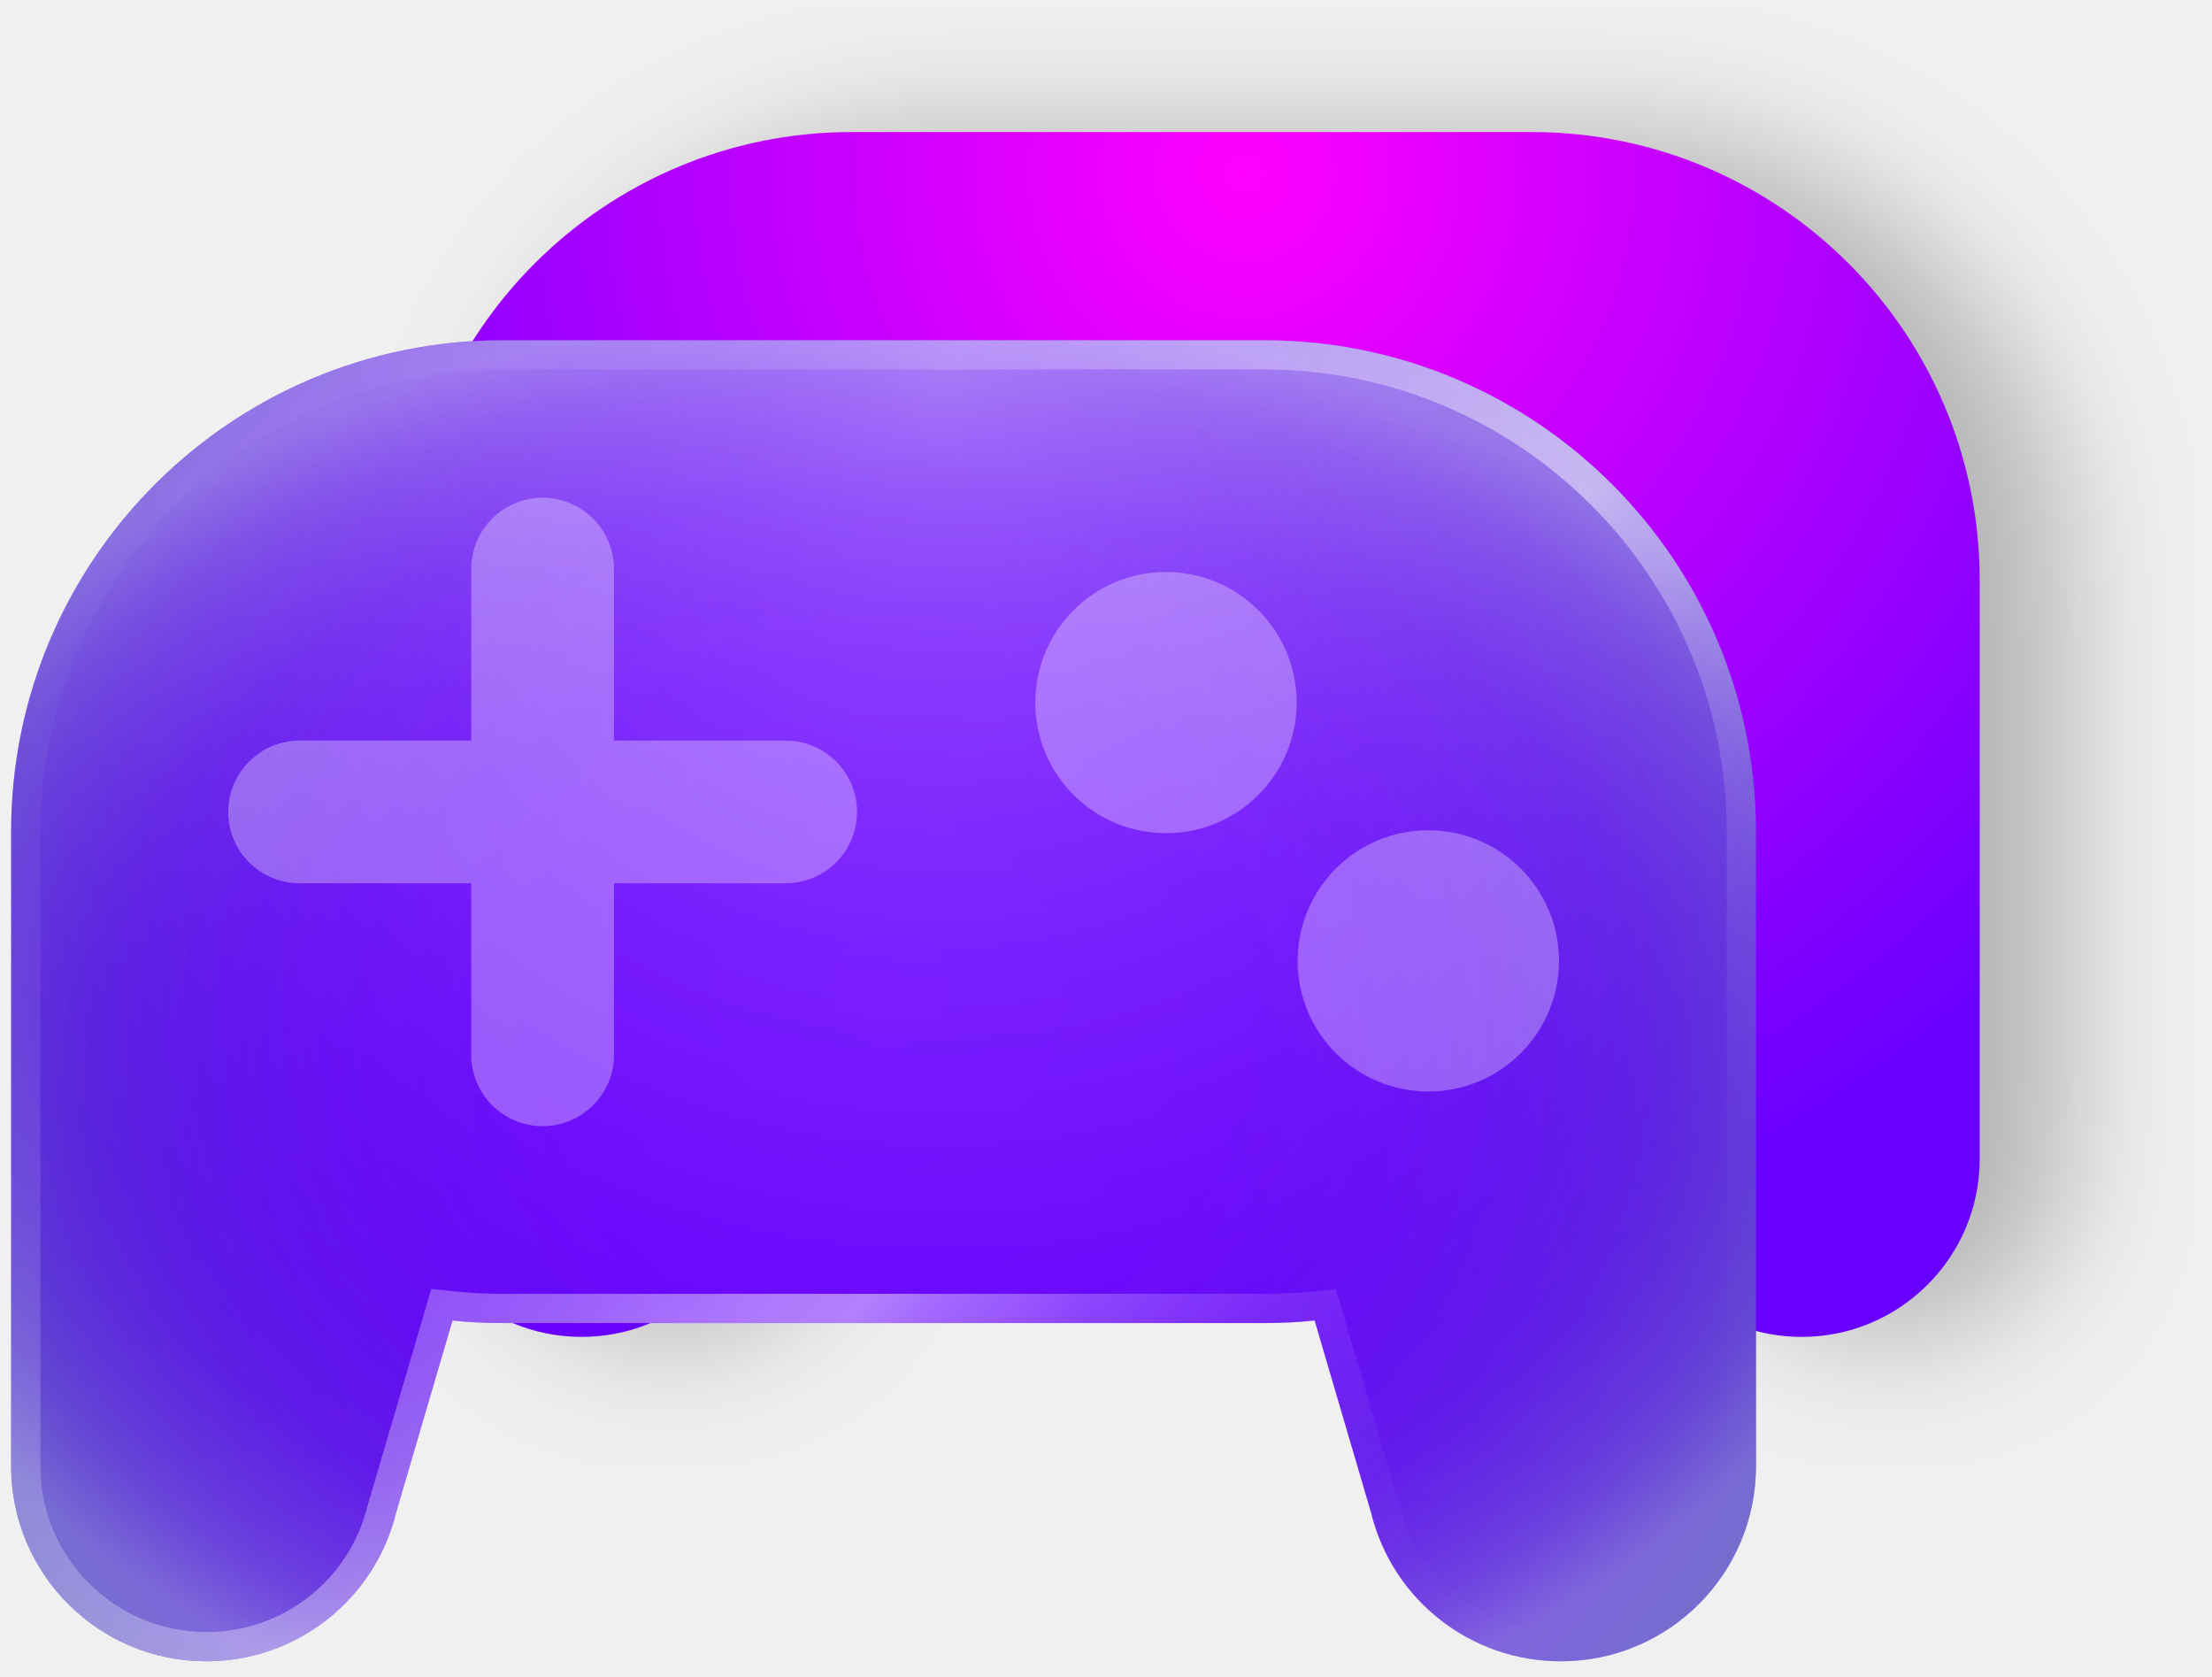
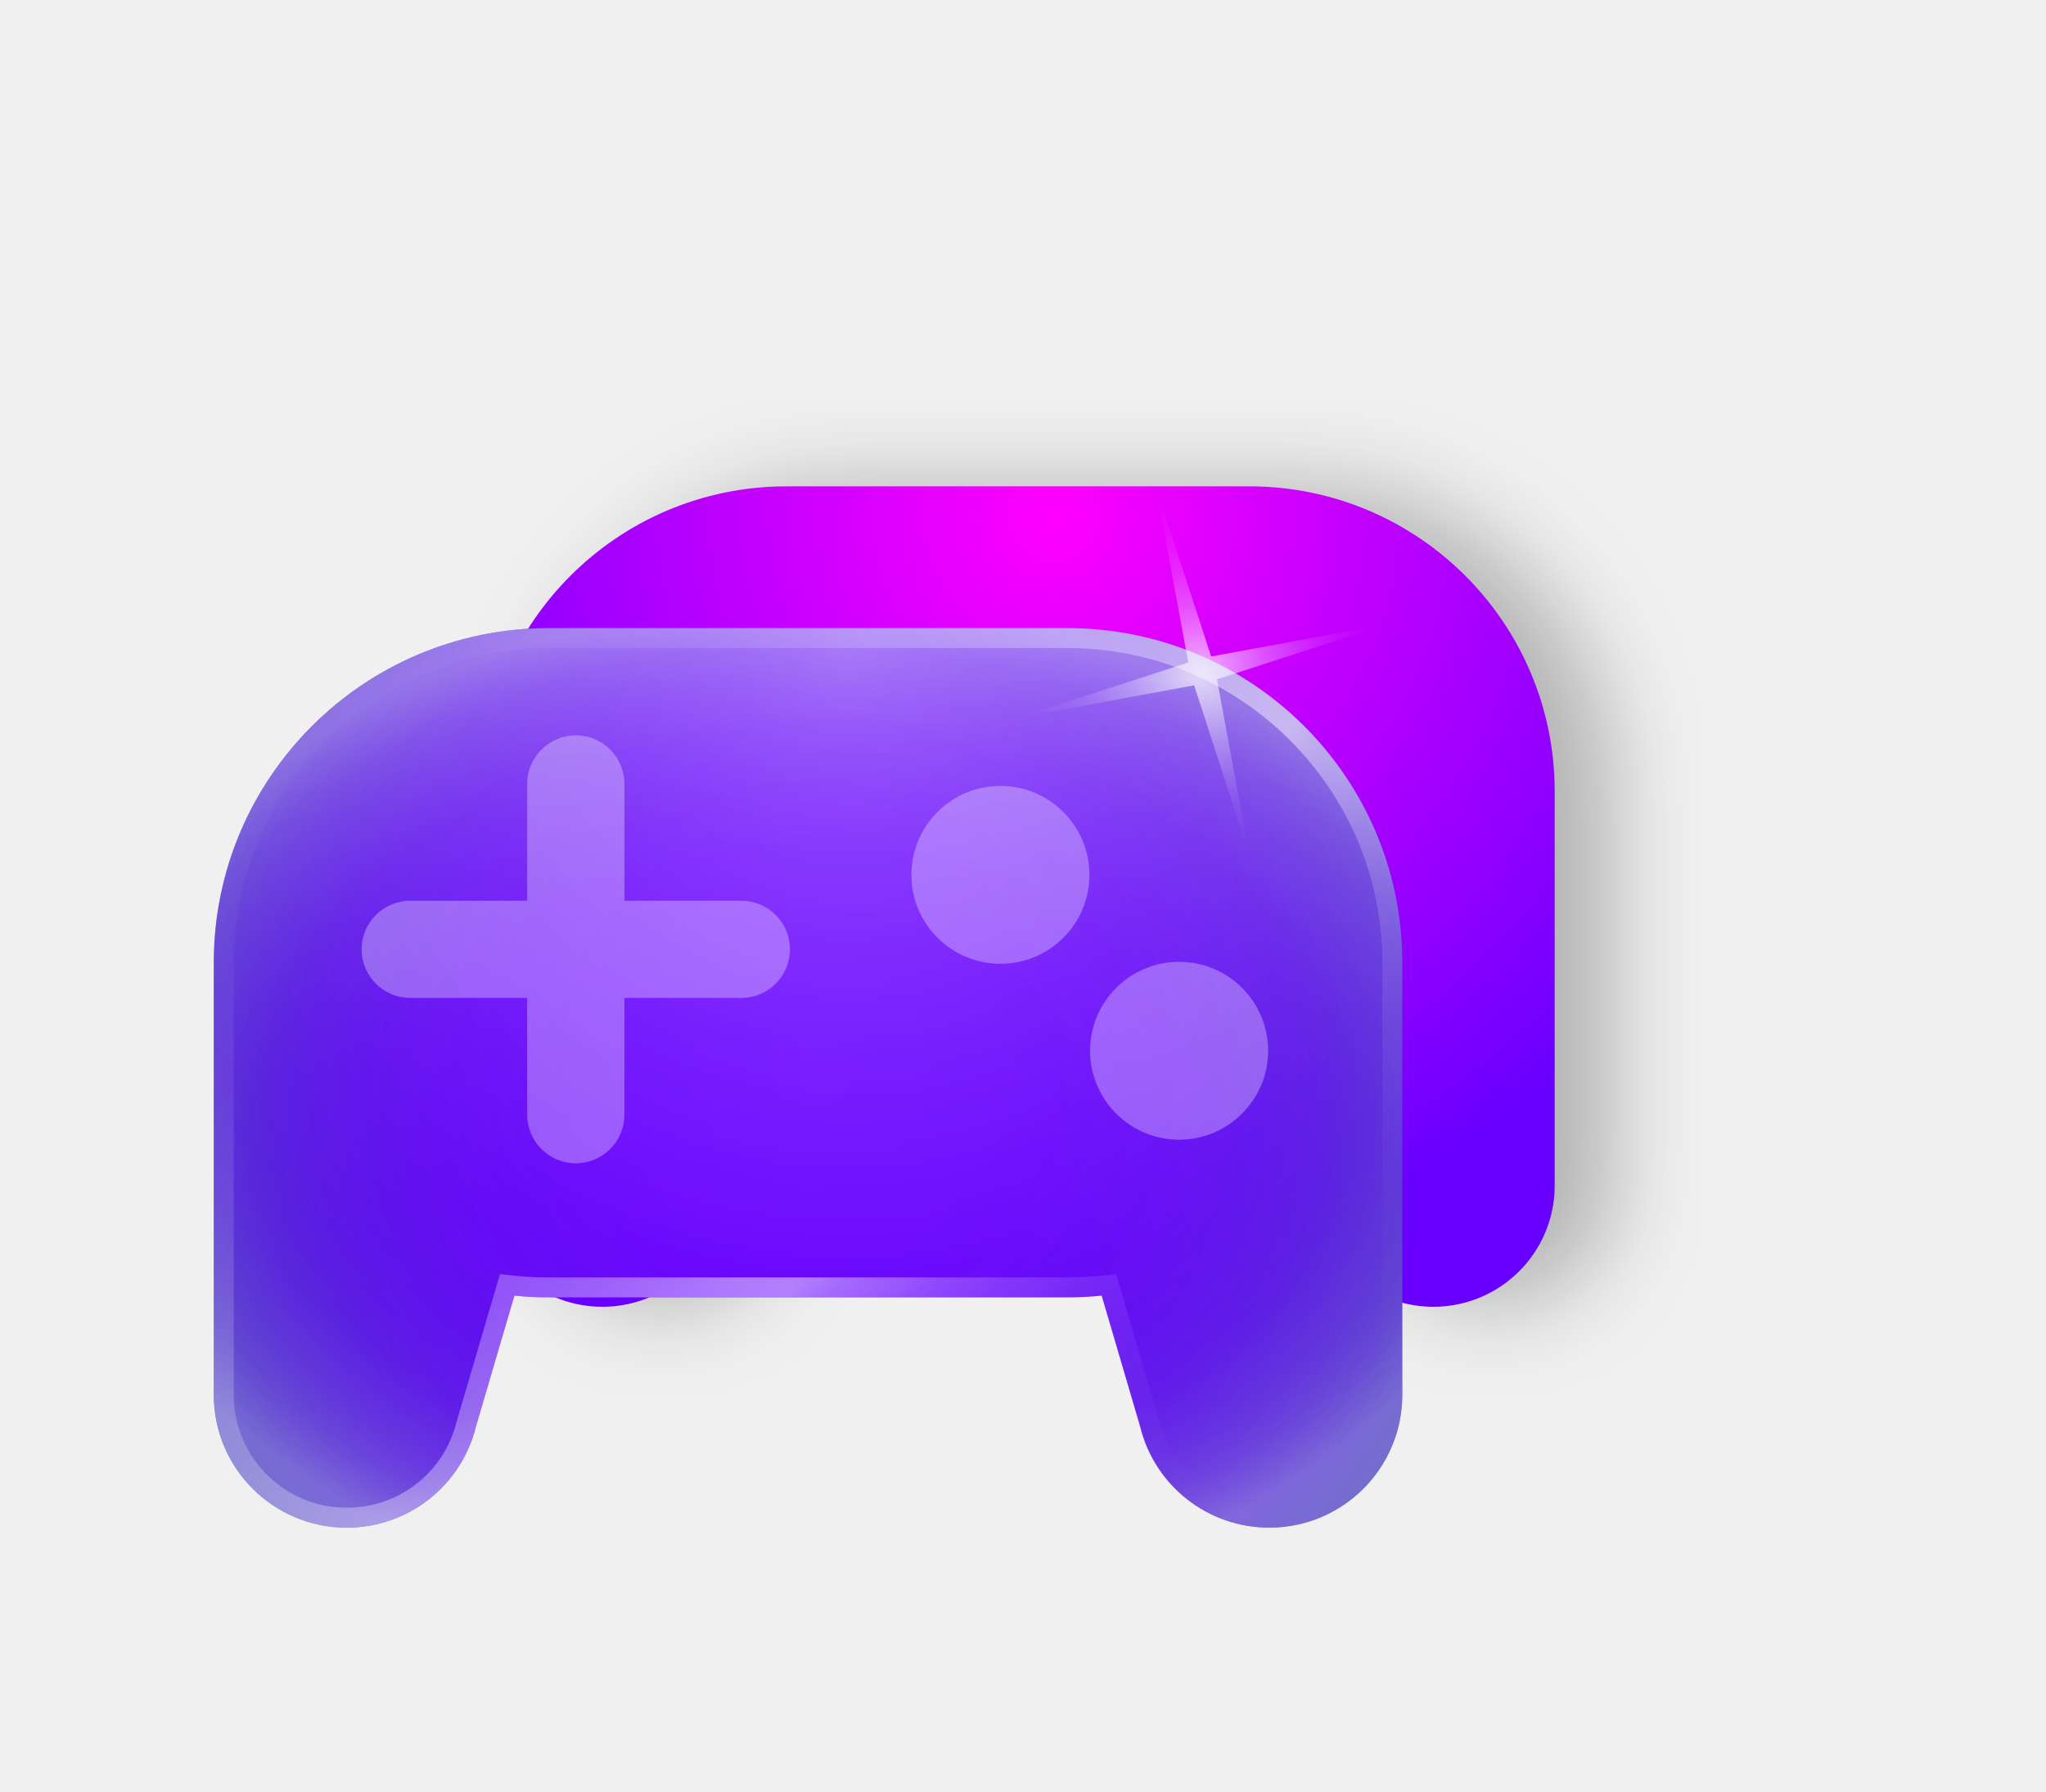
- <svg xmlns="http://www.w3.org/2000/svg" width="95" height="72" viewBox="0 0 95 72" fill="none">
-   <g filter="url(#filter0_d_17_16)">
-     <path d="M65.757 5.669H36.59C25.951 5.669 17.332 14.282 17.332 24.913V49.764C17.332 53.983 20.758 57.406 24.98 57.406C28.506 57.406 31.58 54.996 32.41 51.572L34.621 44.064C35.266 44.131 35.928 44.164 36.598 44.164H65.757C66.427 44.164 67.081 44.131 67.734 44.064L69.945 51.572C70.775 54.996 73.849 57.406 77.375 57.406C81.597 57.406 85.023 53.983 85.023 49.764V24.913C85.023 14.282 76.404 5.669 65.765 5.669H65.757Z" fill="url(#paint0_radial_17_16)" />
+ <svg xmlns="http://www.w3.org/2000/svg" width="129" height="113" viewBox="0 0 129 113" fill="none">
+   <g filter="url(#filter0_d_17_15)">
+     <path d="M78.757 30.669H49.59C38.951 30.669 30.332 39.282 30.332 49.913V74.764C30.332 78.983 33.758 82.406 37.98 82.406C41.506 82.406 44.58 79.996 45.41 76.572L47.621 69.064C48.266 69.131 48.928 69.164 49.598 69.164H78.757C79.427 69.164 80.081 69.131 80.734 69.064L82.945 76.572C83.775 79.996 86.849 82.406 90.375 82.406C94.597 82.406 98.023 78.983 98.023 74.764V49.913C98.023 39.282 89.404 30.669 78.765 30.669H78.757Z" fill="url(#paint0_radial_17_15)" />
  </g>
-   <path d="M54.298 14.609H21.596C9.935 14.609 0.478 24.059 0.478 35.71V62.956C0.478 67.585 4.231 71.335 8.863 71.335C12.733 71.335 16.1 68.69 17.014 64.94L19.434 56.703C20.146 56.779 20.867 56.812 21.596 56.812H54.298C55.027 56.812 55.747 56.779 56.459 56.703L58.88 64.94C59.793 68.698 63.16 71.335 67.03 71.335C71.663 71.335 75.415 67.585 75.415 62.956V35.71C75.415 24.059 65.958 14.609 54.298 14.609Z" fill="url(#paint1_radial_17_16)" />
-   <path opacity="0.35" d="M54.298 14.609H21.596C9.935 14.609 0.478 24.059 0.478 35.71V62.956C0.478 67.585 4.231 71.335 8.863 71.335C12.733 71.335 16.1 68.69 17.014 64.94L19.434 56.703C20.146 56.779 20.867 56.812 21.596 56.812H54.298C55.027 56.812 55.747 56.779 56.459 56.703L58.88 64.94C59.793 68.698 63.16 71.335 67.03 71.335C71.663 71.335 75.415 67.585 75.415 62.956V35.71C75.415 24.059 65.958 14.609 54.298 14.609Z" fill="url(#paint2_radial_17_16)" />
-   <path opacity="0.32" d="M54.298 14.609H21.596C9.935 14.609 0.478 24.059 0.478 35.71V62.956C0.478 67.585 4.231 71.335 8.863 71.335C12.733 71.335 16.1 68.69 17.014 64.94L19.434 56.703C20.146 56.779 20.867 56.812 21.596 56.812H54.298C55.027 56.812 55.747 56.779 56.459 56.703L58.88 64.94C59.793 68.698 63.16 71.335 67.03 71.335C71.663 71.335 75.415 67.585 75.415 62.956V35.71C75.415 24.059 65.958 14.609 54.298 14.609Z" fill="url(#paint3_radial_17_16)" />
-   <path opacity="0.5" d="M54.298 14.609H21.596C9.935 14.609 0.478 24.059 0.478 35.71V62.956C0.478 67.585 4.231 71.335 8.863 71.335C12.733 71.335 16.1 68.69 17.014 64.94L19.434 56.703C20.146 56.779 20.867 56.812 21.596 56.812H54.298C55.027 56.812 55.747 56.779 56.459 56.703L58.88 64.94C59.793 68.698 63.16 71.335 67.03 71.335C71.663 71.335 75.415 67.585 75.415 62.956V35.71C75.415 24.059 65.958 14.609 54.298 14.609ZM74.159 62.956C74.159 66.882 70.959 70.079 67.03 70.079C63.73 70.079 60.882 67.844 60.103 64.638V64.613L60.086 64.588L57.665 56.352L57.372 55.347L56.333 55.456C55.663 55.523 54.976 55.556 54.298 55.556H21.596C20.917 55.556 20.23 55.523 19.56 55.456L18.521 55.347L18.228 56.352L15.807 64.588V64.613L15.79 64.638C15.011 67.844 12.163 70.079 8.863 70.079C4.934 70.079 1.735 66.882 1.735 62.956V35.71C1.735 24.77 10.647 15.864 21.596 15.864H54.298C65.246 15.864 74.159 24.77 74.159 35.71V62.956Z" fill="url(#paint4_linear_17_16)" />
-   <path opacity="0.31" d="M33.742 31.801H26.37V24.435C26.37 22.745 24.997 21.372 23.304 21.372C21.612 21.372 20.238 22.745 20.238 24.435V31.801H12.867C11.175 31.801 9.801 33.174 9.801 34.865C9.801 36.556 11.175 37.928 12.867 37.928H20.238V45.294C20.238 46.985 21.612 48.358 23.304 48.358C24.997 48.358 26.37 46.985 26.37 45.294V37.928H33.742C35.434 37.928 36.807 36.556 36.807 34.865C36.807 33.174 35.434 31.801 33.742 31.801Z" fill="white" />
+   <path d="M67.298 39.609H34.596C22.935 39.609 13.478 49.059 13.478 60.71V87.956C13.478 92.585 17.231 96.335 21.863 96.335C25.733 96.335 29.1 93.69 30.014 89.94L32.434 81.703C33.146 81.779 33.867 81.812 34.596 81.812H67.298C68.027 81.812 68.747 81.779 69.459 81.703L71.88 89.94C72.793 93.698 76.16 96.335 80.03 96.335C84.663 96.335 88.415 92.585 88.415 87.956V60.71C88.415 49.059 78.958 39.609 67.298 39.609Z" fill="url(#paint1_radial_17_15)" />
+   <path opacity="0.35" d="M67.298 39.609H34.596C22.935 39.609 13.478 49.059 13.478 60.71V87.956C13.478 92.585 17.231 96.335 21.863 96.335C25.733 96.335 29.1 93.69 30.014 89.94L32.434 81.703C33.146 81.779 33.867 81.812 34.596 81.812H67.298C68.027 81.812 68.747 81.779 69.459 81.703L71.88 89.94C72.793 93.698 76.16 96.335 80.03 96.335C84.663 96.335 88.415 92.585 88.415 87.956V60.71C88.415 49.059 78.958 39.609 67.298 39.609Z" fill="url(#paint2_radial_17_15)" />
+   <path opacity="0.32" d="M67.298 39.609H34.596C22.935 39.609 13.478 49.059 13.478 60.71V87.956C13.478 92.585 17.231 96.335 21.863 96.335C25.733 96.335 29.1 93.69 30.014 89.94L32.434 81.703C33.146 81.779 33.867 81.812 34.596 81.812H67.298C68.027 81.812 68.747 81.779 69.459 81.703L71.88 89.94C72.793 93.698 76.16 96.335 80.03 96.335C84.663 96.335 88.415 92.585 88.415 87.956V60.71C88.415 49.059 78.958 39.609 67.298 39.609Z" fill="url(#paint3_radial_17_15)" />
+   <path opacity="0.5" d="M67.298 39.609H34.596C22.935 39.609 13.478 49.059 13.478 60.71V87.956C13.478 92.585 17.231 96.335 21.863 96.335C25.733 96.335 29.1 93.69 30.014 89.94L32.434 81.703C33.146 81.779 33.867 81.812 34.596 81.812H67.298C68.027 81.812 68.747 81.779 69.459 81.703L71.88 89.94C72.793 93.698 76.16 96.335 80.03 96.335C84.663 96.335 88.415 92.585 88.415 87.956V60.71C88.415 49.059 78.958 39.609 67.298 39.609ZM87.159 87.956C87.159 91.882 83.959 95.079 80.03 95.079C76.73 95.079 73.882 92.844 73.103 89.638V89.613L73.086 89.588L70.665 81.352L70.372 80.347L69.333 80.456C68.663 80.523 67.976 80.556 67.298 80.556H34.596C33.917 80.556 33.23 80.523 32.56 80.456L31.521 80.347L31.228 81.352L28.807 89.588V89.613L28.791 89.638C28.012 92.844 25.163 95.079 21.863 95.079C17.934 95.079 14.735 91.882 14.735 87.956V60.71C14.735 49.77 23.647 40.864 34.596 40.864H67.298C78.246 40.864 87.159 49.77 87.159 60.71V87.956Z" fill="url(#paint4_linear_17_15)" />
+   <path opacity="0.31" d="M46.742 56.801H39.37V49.435C39.37 47.745 37.996 46.372 36.304 46.372C34.612 46.372 33.239 47.745 33.239 49.435V56.801H25.867C24.175 56.801 22.801 58.174 22.801 59.865C22.801 61.556 24.175 62.928 25.867 62.928H33.239V70.294C33.239 71.985 34.612 73.358 36.304 73.358C37.996 73.358 39.37 71.985 39.37 70.294V62.928H46.742C48.434 62.928 49.807 61.556 49.807 59.865C49.807 58.174 48.434 56.801 46.742 56.801Z" fill="white" />
  <g opacity="0.31">
-     <path d="M50.076 35.777C53.176 35.777 55.688 33.266 55.688 30.169C55.688 27.072 53.176 24.561 50.076 24.561C46.976 24.561 44.464 27.072 44.464 30.169C44.464 33.266 46.976 35.777 50.076 35.777Z" fill="white" />
-     <path d="M61.343 46.868C64.442 46.868 66.955 44.357 66.955 41.26C66.955 38.163 64.442 35.652 61.343 35.652C58.243 35.652 55.73 38.163 55.73 41.26C55.73 44.357 58.243 46.868 61.343 46.868Z" fill="white" />
+     <path d="M63.076 60.777C66.176 60.777 68.688 58.266 68.688 55.169C68.688 52.072 66.176 49.561 63.076 49.561C59.976 49.561 57.464 52.072 57.464 55.169C57.464 58.266 59.976 60.777 63.076 60.777Z" fill="white" />
+     <path d="M74.343 71.868C77.442 71.868 79.955 69.357 79.955 66.26C79.955 63.163 77.442 60.652 74.343 60.652C71.243 60.652 68.73 63.163 68.73 66.26C68.73 69.357 71.243 71.868 74.343 71.868Z" fill="white" />
  </g>
+   <path opacity="0.71" d="M75.289 43.216L78.782 53.947L76.73 42.84L87.469 39.349L76.361 41.4L72.868 30.669L74.921 41.776L64.173 45.267L75.289 43.216Z" fill="url(#paint5_radial_17_15)" />
  <defs>
-     <filter id="filter0_d_17_16" x="15.472" y="0.089" width="78.851" height="62.897" filterUnits="userSpaceOnUse" color-interpolation-filters="sRGB">
+     <filter id="filter0_d_17_15" x="28.472" y="25.089" width="78.851" height="62.897" filterUnits="userSpaceOnUse" color-interpolation-filters="sRGB">
      <feFlood flood-opacity="0" result="BackgroundImageFix" />
      <feColorMatrix in="SourceAlpha" type="matrix" values="0 0 0 0 0 0 0 0 0 0 0 0 0 0 0 0 0 0 127 0" result="hardAlpha" />
      <feOffset dx="3.72" />
      <feGaussianBlur stdDeviation="2.79" />
      <feColorMatrix type="matrix" values="0 0 0 0 0 0 0 0 0 0 0 0 0 0 0 0 0 0 0.25 0" />
-       <feBlend mode="normal" in2="BackgroundImageFix" result="effect1_dropShadow_17_16" />
-       <feBlend mode="normal" in="SourceGraphic" in2="effect1_dropShadow_17_16" result="shape" />
+       <feBlend mode="normal" in2="BackgroundImageFix" result="effect1_dropShadow_17_15" />
+       <feBlend mode="normal" in="SourceGraphic" in2="effect1_dropShadow_17_15" result="shape" />
    </filter>
-     <radialGradient id="paint0_radial_17_16" cx="0" cy="0" r="1" gradientUnits="userSpaceOnUse" gradientTransform="translate(53.4434 7.44359) scale(47.8389 47.8032)">
+     <radialGradient id="paint0_radial_17_15" cx="0" cy="0" r="1" gradientUnits="userSpaceOnUse" gradientTransform="translate(66.4434 32.4436) scale(47.8389 47.8032)">
      <stop stop-color="#FF00FF" />
      <stop offset="1" stop-color="#6800FF" />
    </radialGradient>
-     <radialGradient id="paint1_radial_17_16" cx="0" cy="0" r="1" gradientUnits="userSpaceOnUse" gradientTransform="translate(38.2315 42.4485) scale(45.8118 45.7776)">
+     <radialGradient id="paint1_radial_17_15" cx="0" cy="0" r="1" gradientUnits="userSpaceOnUse" gradientTransform="translate(51.2315 67.4485) scale(45.8118 45.7776)">
      <stop stop-color="#6800FF" />
      <stop offset="0.33" stop-color="#6500FC" />
      <stop offset="0.52" stop-color="#5F04F4" />
      <stop offset="0.67" stop-color="#5309E6" />
      <stop offset="0.81" stop-color="#4311D2" />
      <stop offset="0.93" stop-color="#2E1CB9" />
      <stop offset="1" stop-color="#1F24A6" />
    </radialGradient>
-     <radialGradient id="paint2_radial_17_16" cx="0" cy="0" r="1" gradientUnits="userSpaceOnUse" gradientTransform="translate(37.6786 44.9924) rotate(-0.569574) scale(45.6023 31.8978)">
+     <radialGradient id="paint2_radial_17_15" cx="0" cy="0" r="1" gradientUnits="userSpaceOnUse" gradientTransform="translate(50.6786 69.9924) rotate(-0.569574) scale(45.6023 31.8978)">
      <stop stop-color="white" stop-opacity="0" />
      <stop offset="0.37" stop-color="white" stop-opacity="0" />
      <stop offset="0.51" stop-color="white" stop-opacity="0.03" />
      <stop offset="0.6" stop-color="white" stop-opacity="0.08" />
      <stop offset="0.68" stop-color="white" stop-opacity="0.15" />
      <stop offset="0.75" stop-color="white" stop-opacity="0.23" />
      <stop offset="0.8" stop-color="white" stop-opacity="0.34" />
      <stop offset="0.86" stop-color="white" stop-opacity="0.47" />
      <stop offset="0.91" stop-color="white" stop-opacity="0.61" />
      <stop offset="0.95" stop-color="white" stop-opacity="0.78" />
      <stop offset="0.99" stop-color="white" stop-opacity="0.96" />
      <stop offset="1" stop-color="white" />
    </radialGradient>
-     <radialGradient id="paint3_radial_17_16" cx="0" cy="0" r="1" gradientUnits="userSpaceOnUse" gradientTransform="translate(40.4597 16.5589) scale(52.5968 52.5576)">
+     <radialGradient id="paint3_radial_17_15" cx="0" cy="0" r="1" gradientUnits="userSpaceOnUse" gradientTransform="translate(53.4597 41.5589) scale(52.5968 52.5576)">
      <stop stop-color="white" />
      <stop offset="0.07" stop-color="white" stop-opacity="0.89" />
      <stop offset="0.27" stop-color="white" stop-opacity="0.63" />
      <stop offset="0.46" stop-color="white" stop-opacity="0.4" />
      <stop offset="0.63" stop-color="white" stop-opacity="0.23" />
      <stop offset="0.78" stop-color="white" stop-opacity="0.1" />
      <stop offset="0.91" stop-color="white" stop-opacity="0.03" />
      <stop offset="1" stop-color="white" stop-opacity="0" />
    </radialGradient>
-     <linearGradient id="paint4_linear_17_16" x1="3.301" y1="15.488" x2="79.57" y2="83.846" gradientUnits="userSpaceOnUse">
+     <linearGradient id="paint4_linear_17_15" x1="16.301" y1="40.487" x2="92.57" y2="108.846" gradientUnits="userSpaceOnUse">
      <stop stop-color="white" stop-opacity="0" />
      <stop offset="0.05" stop-color="white" stop-opacity="0.02" />
      <stop offset="0.12" stop-color="white" stop-opacity="0.08" />
      <stop offset="0.18" stop-color="white" stop-opacity="0.17" />
      <stop offset="0.26" stop-color="white" stop-opacity="0.3" />
      <stop offset="0.33" stop-color="white" stop-opacity="0.47" />
      <stop offset="0.41" stop-color="white" stop-opacity="0.67" />
      <stop offset="0.48" stop-color="white" stop-opacity="0.91" />
      <stop offset="0.51" stop-color="white" stop-opacity="0.96" />
      <stop offset="0.53" stop-color="white" stop-opacity="0.78" />
      <stop offset="0.56" stop-color="white" stop-opacity="0.61" />
      <stop offset="0.58" stop-color="white" stop-opacity="0.47" />
      <stop offset="0.61" stop-color="white" stop-opacity="0.34" />
      <stop offset="0.64" stop-color="white" stop-opacity="0.23" />
      <stop offset="0.67" stop-color="white" stop-opacity="0.15" />
      <stop offset="0.71" stop-color="white" stop-opacity="0.08" />
      <stop offset="0.75" stop-color="white" stop-opacity="0.03" />
      <stop offset="0.82" stop-color="white" stop-opacity="0" />
      <stop offset="1" stop-color="white" stop-opacity="0" />
    </linearGradient>
+     <radialGradient id="paint5_radial_17_15" cx="0" cy="0" r="1" gradientUnits="userSpaceOnUse" gradientTransform="translate(75.6948 42.5245) rotate(75.5397) scale(12.012 12.0199)">
+       <stop stop-color="white" />
+       <stop offset="0.09" stop-color="white" stop-opacity="0.84" />
+       <stop offset="0.23" stop-color="white" stop-opacity="0.62" />
+       <stop offset="0.36" stop-color="white" stop-opacity="0.43" />
+       <stop offset="0.5" stop-color="white" stop-opacity="0.28" />
+       <stop offset="0.63" stop-color="white" stop-opacity="0.15" />
+       <stop offset="0.76" stop-color="white" stop-opacity="0.07" />
+       <stop offset="0.89" stop-color="white" stop-opacity="0.02" />
+       <stop offset="1" stop-color="white" stop-opacity="0" />
+     </radialGradient>
  </defs>
</svg>
